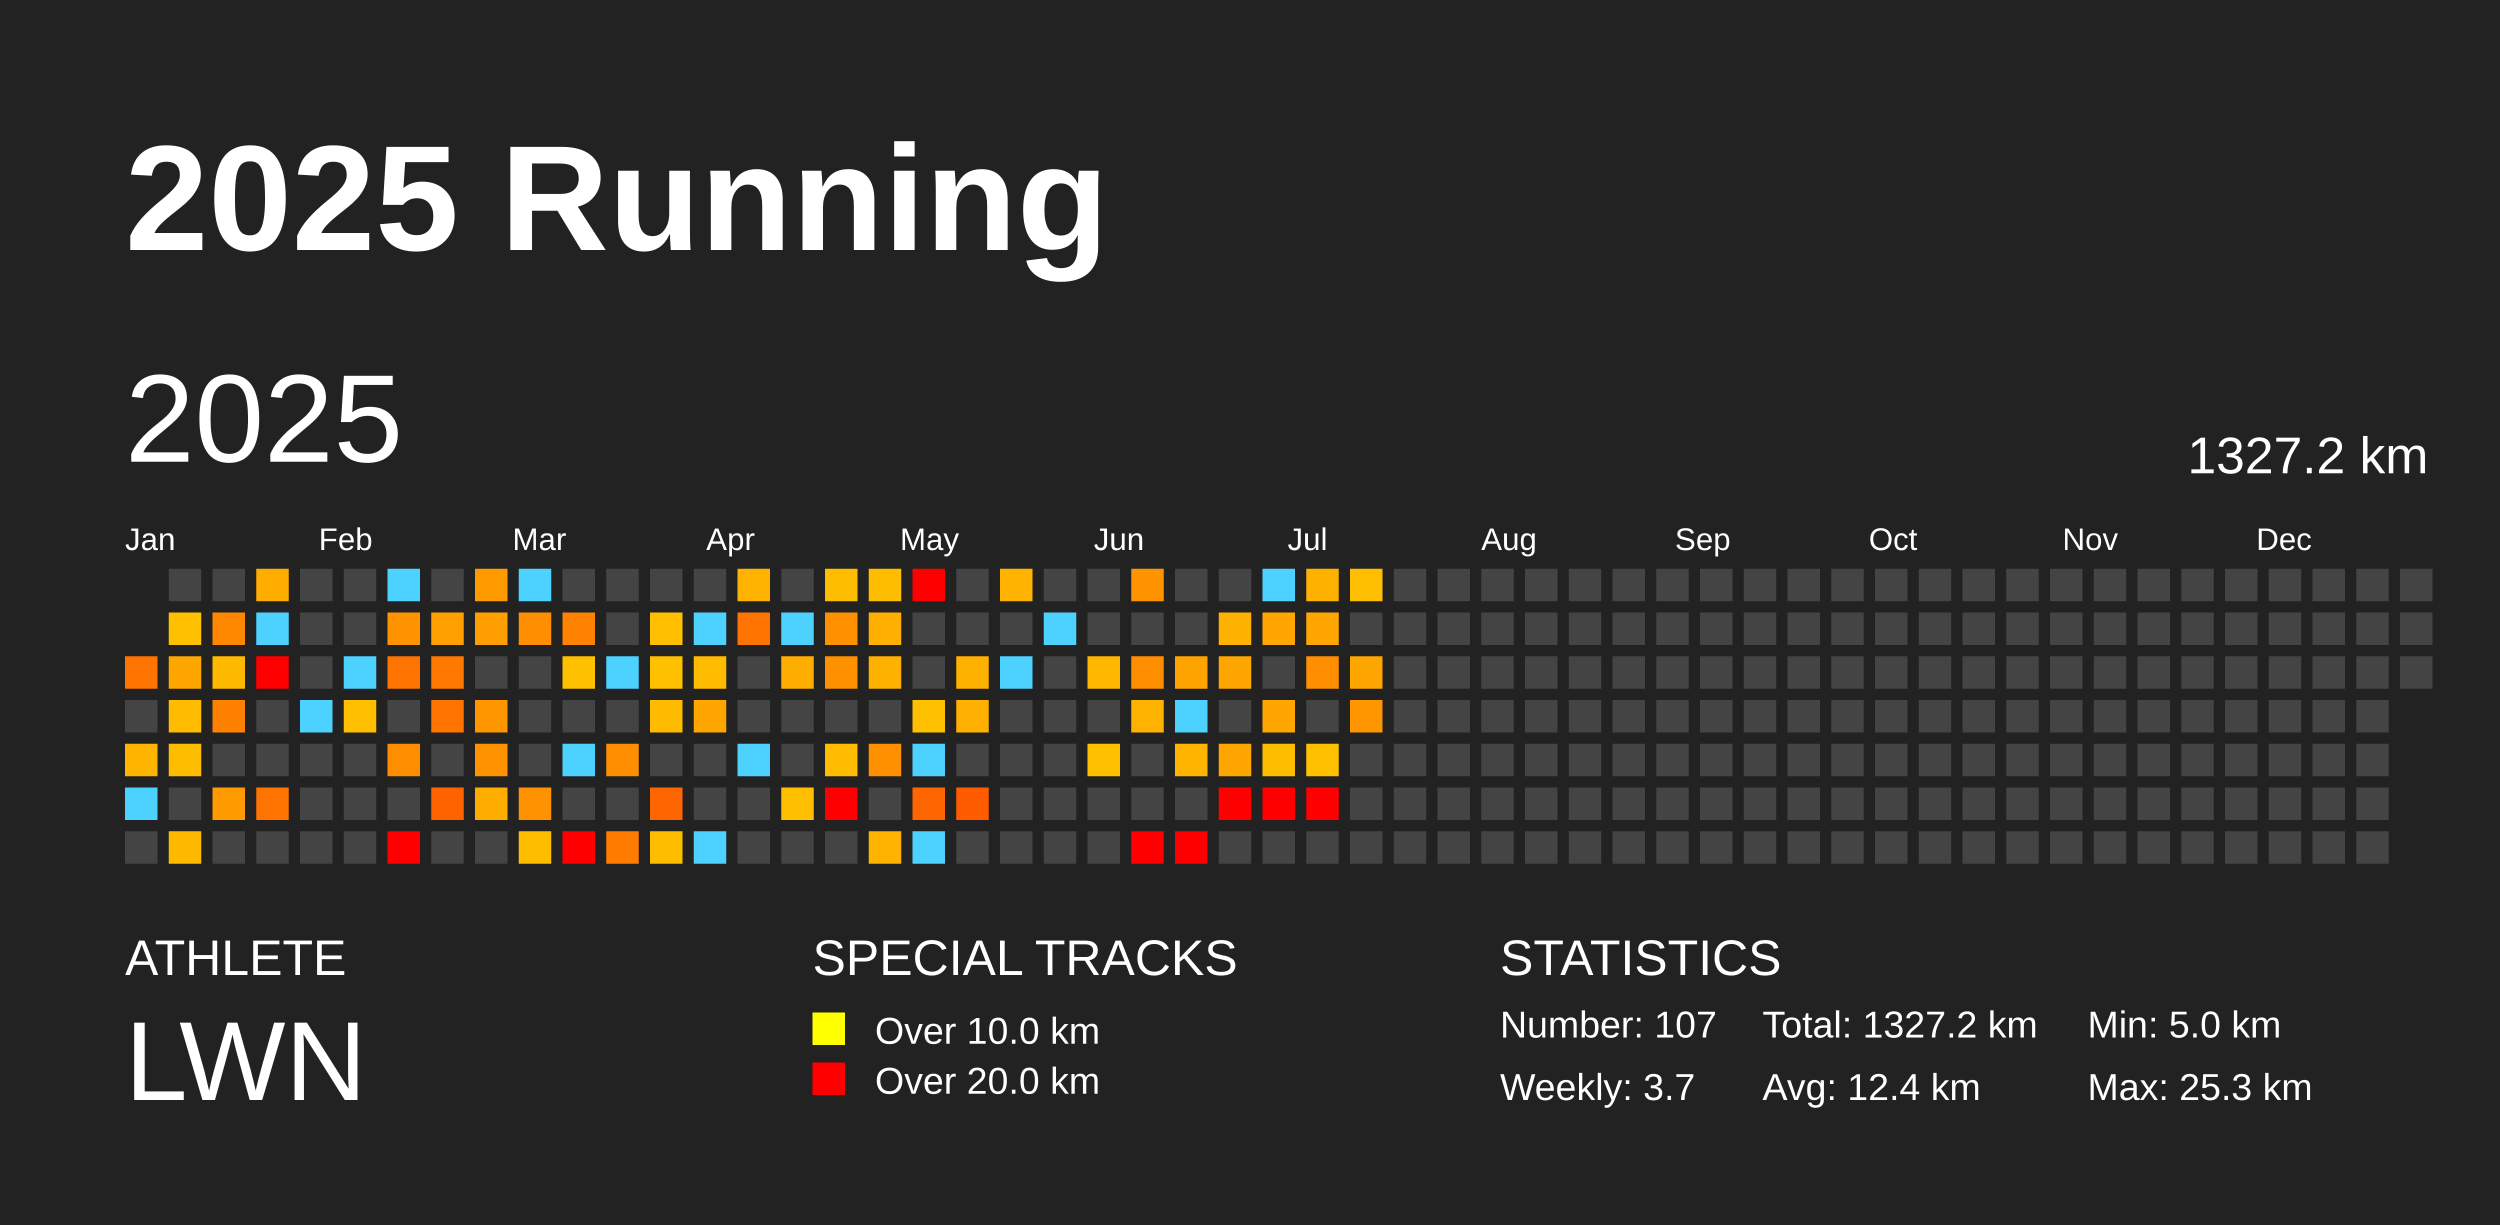
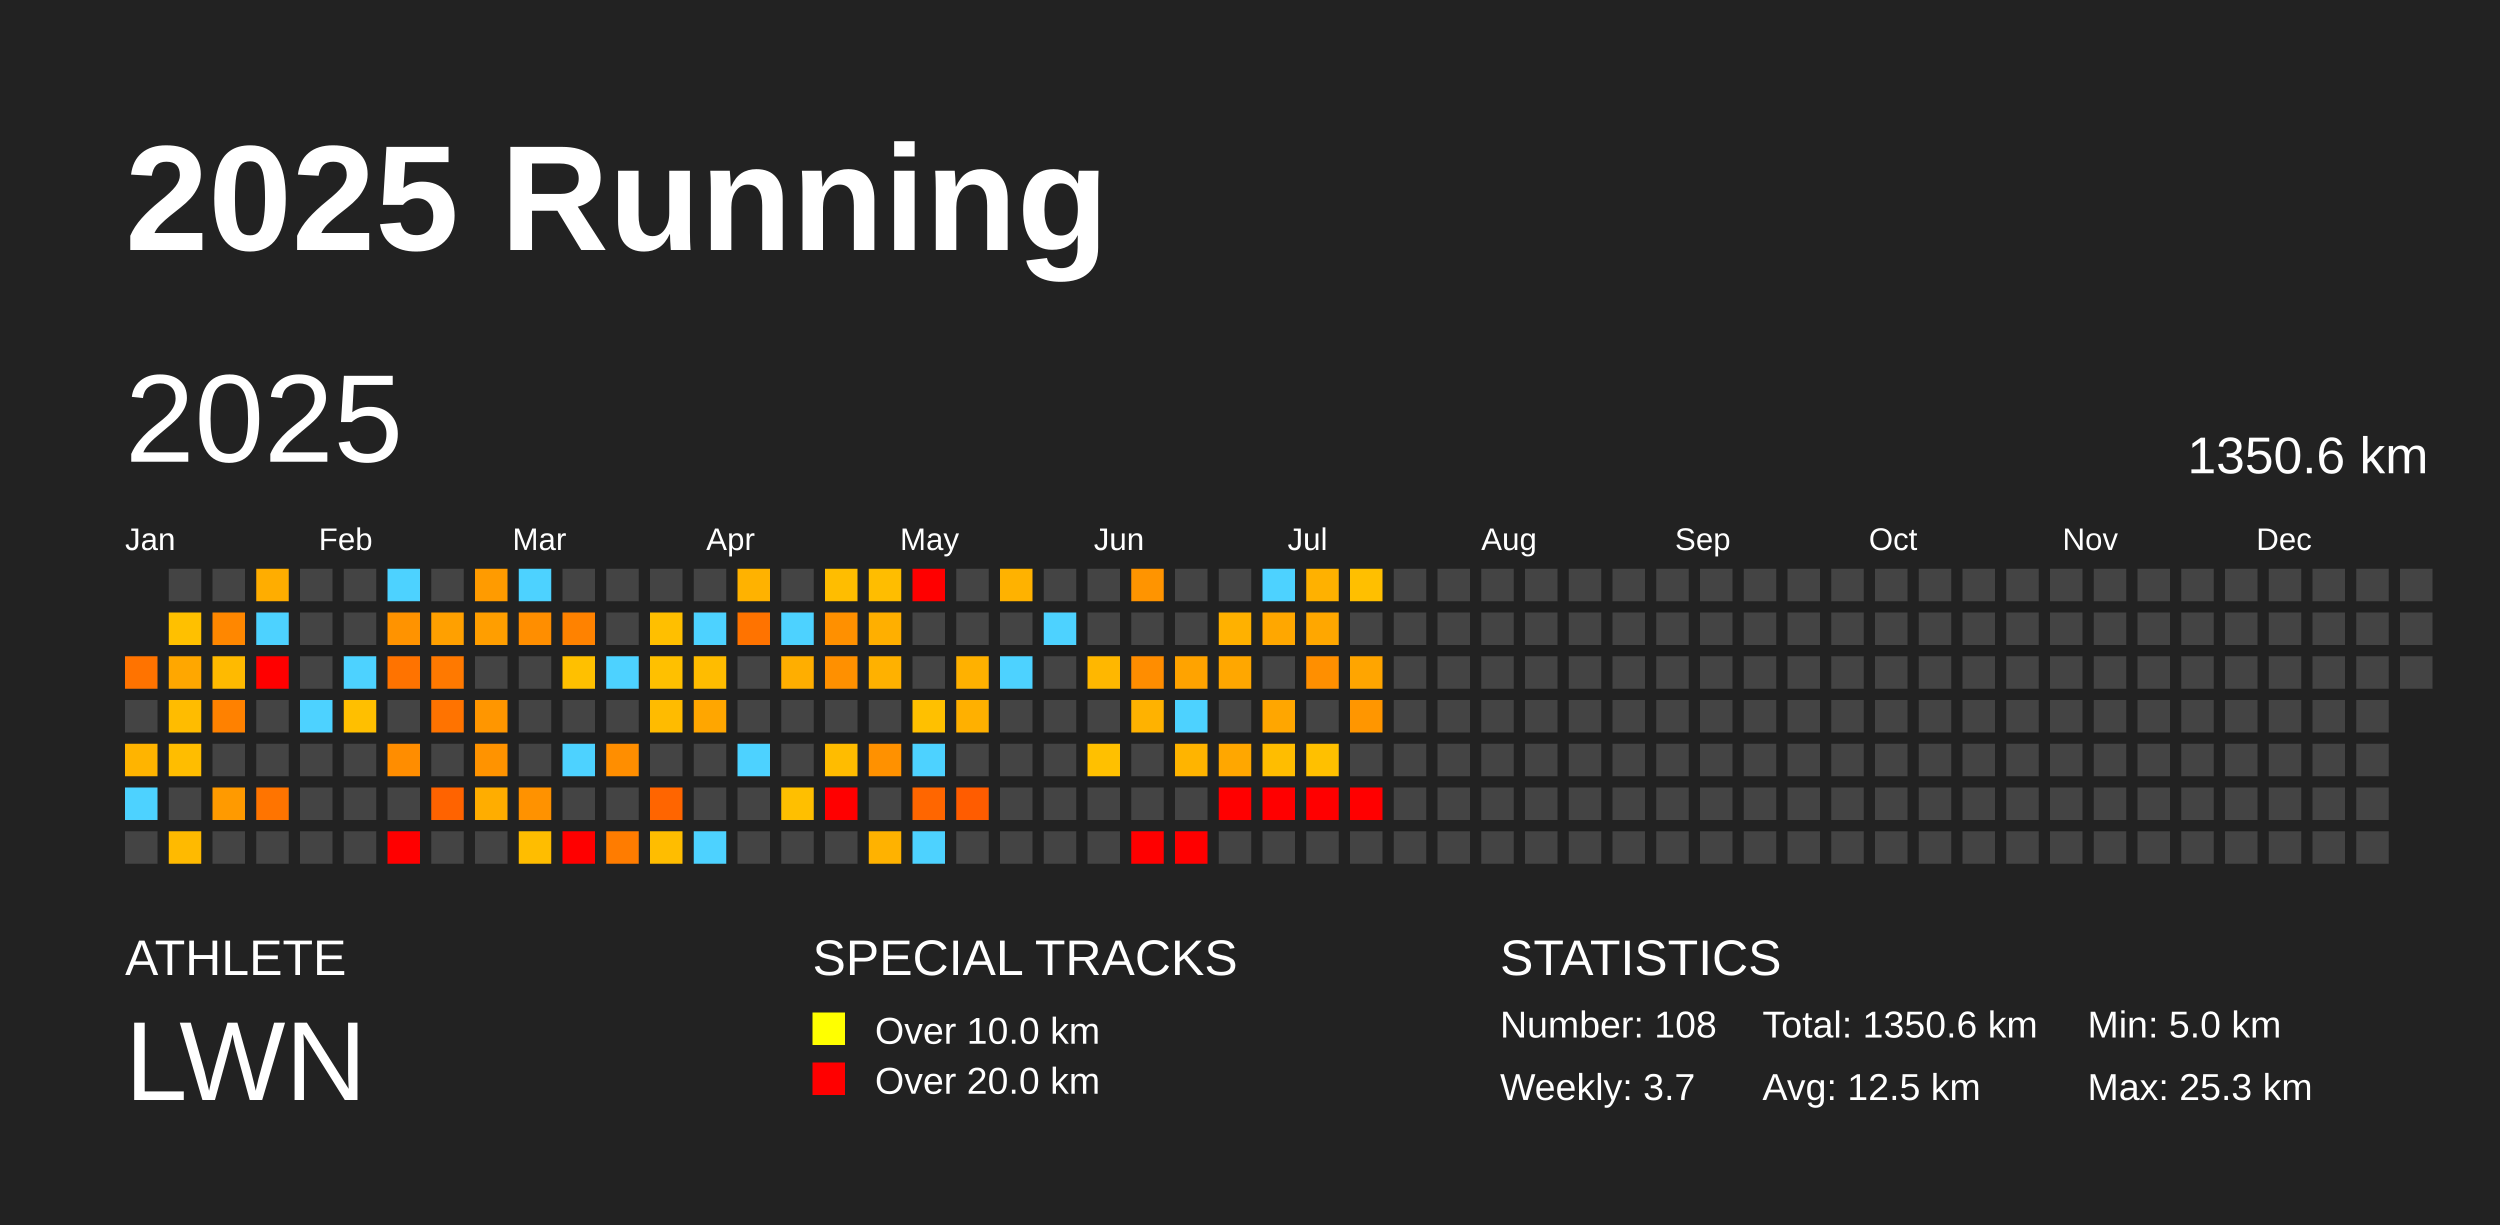
<svg xmlns="http://www.w3.org/2000/svg" baseProfile="full" height="98mm" version="1.1" viewBox="0,0,200,98" width="200mm">
  <defs />
  <rect fill="#222222" height="98" width="200" x="0" y="0" />
  <text fill="#FFFFFF" style="font-size:12px; font-family:Arial; font-weight:bold;" x="10" y="20">2025 Running</text>
  <text fill="#FFFFFF" style="font-size:4px; font-family:Arial" x="10" y="78">ATHLETE</text>
  <text fill="#FFFFFF" style="font-size:9px; font-family:Arial" x="10" y="88">LWN</text>
  <text fill="#FFFFFF" style="font-size:4px; font-family:Arial" x="65" y="78">SPECIAL TRACKS</text>
  <rect fill="yellow" height="2.6" width="2.6" x="65" y="81" />
  <text fill="#FFFFFF" style="font-size:3px; font-family:Arial" x="70" y="83.5">Over 10.0 km</text>
  <rect fill="red" height="2.6" width="2.6" x="65" y="85" />
  <text fill="#FFFFFF" style="font-size:3px; font-family:Arial" x="70" y="87.5">Over 20.0 km</text>
  <text fill="#FFFFFF" style="font-size:4px; font-family:Arial" x="120" y="78">STATISTICS</text>
-   <text fill="#FFFFFF" style="font-size:3px; font-family:Arial" x="120" y="83">Number: 107</text>
+   <text fill="#FFFFFF" style="font-size:3px; font-family:Arial" x="120" y="83">Number: 108</text>
  <text fill="#FFFFFF" style="font-size:3px; font-family:Arial" x="120" y="88">Weekly: 3.7</text>
-   <text fill="#FFFFFF" style="font-size:3px; font-family:Arial" x="141" y="83">Total: 1327.2 km</text>
-   <text fill="#FFFFFF" style="font-size:3px; font-family:Arial" x="141" y="88">Avg: 12.4 km</text>
+   <text fill="#FFFFFF" style="font-size:3px; font-family:Arial" x="141" y="83">Total: 1350.6 km</text>
+   <text fill="#FFFFFF" style="font-size:3px; font-family:Arial" x="141" y="88">Avg: 12.5 km</text>
  <text fill="#FFFFFF" style="font-size:3px; font-family:Arial" x="167" y="83">Min: 5.0 km</text>
  <text fill="#FFFFFF" style="font-size:3px; font-family:Arial" x="167" y="88">Max: 25.3 km</text>
  <text dominant-baseline="hanging" fill="#FFFFFF" style="font-size:10.0px; font-family:Arial;" x="10" y="30">2025</text>
-   <text dominant-baseline="hanging" fill="#FFFFFF" style="font-size:4.125px; font-family:Arial;" x="175" y="35">1327.2 km</text>
+   <text dominant-baseline="hanging" fill="#FFFFFF" style="font-size:4.125px; font-family:Arial;" x="175" y="35">1350.6 km</text>
  <text fill="#FFFFFF" style="font-size:2.5px; font-family:Arial" x="10.0" y="44">Jan</text>
  <text fill="#FFFFFF" style="font-size:2.5px; font-family:Arial" x="25.5" y="44">Feb</text>
  <text fill="#FFFFFF" style="font-size:2.5px; font-family:Arial" x="41.0" y="44">Mar</text>
  <text fill="#FFFFFF" style="font-size:2.5px; font-family:Arial" x="56.5" y="44">Apr</text>
  <text fill="#FFFFFF" style="font-size:2.5px; font-family:Arial" x="72.0" y="44">May</text>
  <text fill="#FFFFFF" style="font-size:2.5px; font-family:Arial" x="87.5" y="44">Jun</text>
  <text fill="#FFFFFF" style="font-size:2.5px; font-family:Arial" x="103.0" y="44">Jul</text>
  <text fill="#FFFFFF" style="font-size:2.5px; font-family:Arial" x="118.5" y="44">Aug</text>
  <text fill="#FFFFFF" style="font-size:2.5px; font-family:Arial" x="134.0" y="44">Sep</text>
  <text fill="#FFFFFF" style="font-size:2.5px; font-family:Arial" x="149.5" y="44">Oct</text>
  <text fill="#FFFFFF" style="font-size:2.5px; font-family:Arial" x="165.0" y="44">Nov</text>
  <text fill="#FFFFFF" style="font-size:2.5px; font-family:Arial" x="180.5" y="44">Dec</text>
  <rect fill="#ff7300" height="2.6" width="2.6" x="10.0" y="52.5" />
  <rect fill="#444444" height="2.6" width="2.6" x="10.0" y="56.0" />
  <rect fill="#ffb400" height="2.6" width="2.6" x="10.0" y="59.5" />
  <rect fill="#4dd2ff" height="2.6" width="2.6" x="10.0" y="63.0" />
  <rect fill="#444444" height="2.6" width="2.6" x="10.0" y="66.5" />
  <rect fill="#444444" height="2.6" width="2.6" x="13.5" y="45.5" />
  <rect fill="#ffc000" height="2.6" width="2.6" x="13.5" y="49.0" />
  <rect fill="#ffa700" height="2.6" width="2.6" x="13.5" y="52.5" />
  <rect fill="#ffbc00" height="2.6" width="2.6" x="13.5" y="56.0" />
  <rect fill="#ffbd00" height="2.6" width="2.6" x="13.5" y="59.5" />
  <rect fill="#444444" height="2.6" width="2.6" x="13.5" y="63.0" />
  <rect fill="#ffba00" height="2.6" width="2.6" x="13.5" y="66.5" />
  <rect fill="#444444" height="2.6" width="2.6" x="17.0" y="45.5" />
  <rect fill="#ff8700" height="2.6" width="2.6" x="17.0" y="49.0" />
  <rect fill="#ffba00" height="2.6" width="2.6" x="17.0" y="52.5" />
  <rect fill="#ff8100" height="2.6" width="2.6" x="17.0" y="56.0" />
  <rect fill="#444444" height="2.6" width="2.6" x="17.0" y="59.5" />
  <rect fill="#ff9a00" height="2.6" width="2.6" x="17.0" y="63.0" />
  <rect fill="#444444" height="2.6" width="2.6" x="17.0" y="66.5" />
  <rect fill="#ffad00" height="2.6" width="2.6" x="20.5" y="45.5" />
  <rect fill="#4dd2ff" height="2.6" width="2.6" x="20.5" y="49.0" />
  <rect fill="red" height="2.6" width="2.6" x="20.5" y="52.5" />
  <rect fill="#444444" height="2.6" width="2.6" x="20.5" y="56.0" />
  <rect fill="#444444" height="2.6" width="2.6" x="20.5" y="59.5" />
  <rect fill="#ff7400" height="2.6" width="2.6" x="20.5" y="63.0" />
  <rect fill="#444444" height="2.6" width="2.6" x="20.5" y="66.5" />
  <rect fill="#444444" height="2.6" width="2.6" x="24.0" y="45.5" />
  <rect fill="#444444" height="2.6" width="2.6" x="24.0" y="49.0" />
  <rect fill="#444444" height="2.6" width="2.6" x="24.0" y="52.5" />
  <rect fill="#4dd2ff" height="2.6" width="2.6" x="24.0" y="56.0" />
  <rect fill="#444444" height="2.6" width="2.6" x="24.0" y="59.5" />
  <rect fill="#444444" height="2.6" width="2.6" x="24.0" y="63.0" />
  <rect fill="#444444" height="2.6" width="2.6" x="24.0" y="66.5" />
  <rect fill="#444444" height="2.6" width="2.6" x="27.5" y="45.5" />
  <rect fill="#444444" height="2.6" width="2.6" x="27.5" y="49.0" />
  <rect fill="#4dd2ff" height="2.6" width="2.6" x="27.5" y="52.5" />
  <rect fill="#ffbf00" height="2.6" width="2.6" x="27.5" y="56.0" />
  <rect fill="#444444" height="2.6" width="2.6" x="27.5" y="59.5" />
  <rect fill="#444444" height="2.6" width="2.6" x="27.5" y="63.0" />
  <rect fill="#444444" height="2.6" width="2.6" x="27.5" y="66.5" />
  <rect fill="#4dd2ff" height="2.6" width="2.6" x="31.0" y="45.5" />
  <rect fill="#ff9300" height="2.6" width="2.6" x="31.0" y="49.0" />
  <rect fill="#ff7300" height="2.6" width="2.6" x="31.0" y="52.5" />
  <rect fill="#444444" height="2.6" width="2.6" x="31.0" y="56.0" />
  <rect fill="#ff8d00" height="2.6" width="2.6" x="31.0" y="59.5" />
  <rect fill="#444444" height="2.6" width="2.6" x="31.0" y="63.0" />
  <rect fill="red" height="2.6" width="2.6" x="31.0" y="66.5" />
  <rect fill="#444444" height="2.6" width="2.6" x="34.5" y="45.5" />
  <rect fill="#ffa000" height="2.6" width="2.6" x="34.5" y="49.0" />
  <rect fill="#ff7900" height="2.6" width="2.6" x="34.5" y="52.5" />
  <rect fill="#ff7300" height="2.6" width="2.6" x="34.5" y="56.0" />
  <rect fill="#444444" height="2.6" width="2.6" x="34.5" y="59.5" />
  <rect fill="#ff6300" height="2.6" width="2.6" x="34.5" y="63.0" />
  <rect fill="#444444" height="2.6" width="2.6" x="34.5" y="66.5" />
  <rect fill="#ff9b00" height="2.6" width="2.6" x="38.0" y="45.5" />
  <rect fill="#ff9e00" height="2.6" width="2.6" x="38.0" y="49.0" />
  <rect fill="#444444" height="2.6" width="2.6" x="38.0" y="52.5" />
  <rect fill="#ff9600" height="2.6" width="2.6" x="38.0" y="56.0" />
  <rect fill="#ff9300" height="2.6" width="2.6" x="38.0" y="59.5" />
  <rect fill="#ffad00" height="2.6" width="2.6" x="38.0" y="63.0" />
  <rect fill="#444444" height="2.6" width="2.6" x="38.0" y="66.5" />
  <rect fill="#4dd2ff" height="2.6" width="2.6" x="41.5" y="45.5" />
  <rect fill="#ff8e00" height="2.6" width="2.6" x="41.5" y="49.0" />
  <rect fill="#444444" height="2.6" width="2.6" x="41.5" y="52.5" />
  <rect fill="#444444" height="2.6" width="2.6" x="41.5" y="56.0" />
  <rect fill="#444444" height="2.6" width="2.6" x="41.5" y="59.5" />
  <rect fill="#ff9200" height="2.6" width="2.6" x="41.5" y="63.0" />
  <rect fill="#ffbd00" height="2.6" width="2.6" x="41.5" y="66.5" />
  <rect fill="#444444" height="2.6" width="2.6" x="45.0" y="45.5" />
  <rect fill="#ff8200" height="2.6" width="2.6" x="45.0" y="49.0" />
  <rect fill="#ffc000" height="2.6" width="2.6" x="45.0" y="52.5" />
  <rect fill="#444444" height="2.6" width="2.6" x="45.0" y="56.0" />
  <rect fill="#4dd2ff" height="2.6" width="2.6" x="45.0" y="59.5" />
  <rect fill="#444444" height="2.6" width="2.6" x="45.0" y="63.0" />
  <rect fill="red" height="2.6" width="2.6" x="45.0" y="66.5" />
  <rect fill="#444444" height="2.6" width="2.6" x="48.5" y="45.5" />
  <rect fill="#444444" height="2.6" width="2.6" x="48.5" y="49.0" />
  <rect fill="#4dd2ff" height="2.6" width="2.6" x="48.5" y="52.5" />
  <rect fill="#444444" height="2.6" width="2.6" x="48.5" y="56.0" />
  <rect fill="#ff8e00" height="2.6" width="2.6" x="48.5" y="59.5" />
  <rect fill="#444444" height="2.6" width="2.6" x="48.5" y="63.0" />
  <rect fill="#ff7c00" height="2.6" width="2.6" x="48.5" y="66.5" />
  <rect fill="#444444" height="2.6" width="2.6" x="52.0" y="45.5" />
  <rect fill="#ffbf00" height="2.6" width="2.6" x="52.0" y="49.0" />
  <rect fill="#ffc000" height="2.6" width="2.6" x="52.0" y="52.5" />
  <rect fill="#ffbb00" height="2.6" width="2.6" x="52.0" y="56.0" />
  <rect fill="#444444" height="2.6" width="2.6" x="52.0" y="59.5" />
  <rect fill="#ff6500" height="2.6" width="2.6" x="52.0" y="63.0" />
  <rect fill="#ffbd00" height="2.6" width="2.6" x="52.0" y="66.5" />
  <rect fill="#444444" height="2.6" width="2.6" x="55.5" y="45.5" />
  <rect fill="#4dd2ff" height="2.6" width="2.6" x="55.5" y="49.0" />
  <rect fill="#ffbc00" height="2.6" width="2.6" x="55.5" y="52.5" />
  <rect fill="#ffa600" height="2.6" width="2.6" x="55.5" y="56.0" />
  <rect fill="#444444" height="2.6" width="2.6" x="55.5" y="59.5" />
  <rect fill="#444444" height="2.6" width="2.6" x="55.5" y="63.0" />
  <rect fill="#4dd2ff" height="2.6" width="2.6" x="55.5" y="66.5" />
  <rect fill="#ffb200" height="2.6" width="2.6" x="59.0" y="45.5" />
  <rect fill="#ff7300" height="2.6" width="2.6" x="59.0" y="49.0" />
  <rect fill="#444444" height="2.6" width="2.6" x="59.0" y="52.5" />
  <rect fill="#444444" height="2.6" width="2.6" x="59.0" y="56.0" />
  <rect fill="#4dd2ff" height="2.6" width="2.6" x="59.0" y="59.5" />
  <rect fill="#444444" height="2.6" width="2.6" x="59.0" y="63.0" />
  <rect fill="#444444" height="2.6" width="2.6" x="59.0" y="66.5" />
  <rect fill="#444444" height="2.6" width="2.6" x="62.5" y="45.5" />
  <rect fill="#4dd2ff" height="2.6" width="2.6" x="62.5" y="49.0" />
  <rect fill="#ffae00" height="2.6" width="2.6" x="62.5" y="52.5" />
  <rect fill="#444444" height="2.6" width="2.6" x="62.5" y="56.0" />
  <rect fill="#444444" height="2.6" width="2.6" x="62.5" y="59.5" />
  <rect fill="#ffbf00" height="2.6" width="2.6" x="62.5" y="63.0" />
  <rect fill="#444444" height="2.6" width="2.6" x="62.5" y="66.5" />
  <rect fill="#ffbd00" height="2.6" width="2.6" x="66.0" y="45.5" />
  <rect fill="#ff9000" height="2.6" width="2.6" x="66.0" y="49.0" />
  <rect fill="#ff9000" height="2.6" width="2.6" x="66.0" y="52.5" />
  <rect fill="#444444" height="2.6" width="2.6" x="66.0" y="56.0" />
  <rect fill="#ffbc00" height="2.6" width="2.6" x="66.0" y="59.5" />
  <rect fill="red" height="2.6" width="2.6" x="66.0" y="63.0" />
  <rect fill="#444444" height="2.6" width="2.6" x="66.0" y="66.5" />
  <rect fill="#ffbd00" height="2.6" width="2.6" x="69.5" y="45.5" />
  <rect fill="#ffaf00" height="2.6" width="2.6" x="69.5" y="49.0" />
  <rect fill="#ffb100" height="2.6" width="2.6" x="69.5" y="52.5" />
  <rect fill="#444444" height="2.6" width="2.6" x="69.5" y="56.0" />
  <rect fill="#ff9100" height="2.6" width="2.6" x="69.5" y="59.5" />
  <rect fill="#444444" height="2.6" width="2.6" x="69.5" y="63.0" />
  <rect fill="#ffb200" height="2.6" width="2.6" x="69.5" y="66.5" />
  <rect fill="red" height="2.6" width="2.6" x="73.0" y="45.5" />
  <rect fill="#444444" height="2.6" width="2.6" x="73.0" y="49.0" />
  <rect fill="#444444" height="2.6" width="2.6" x="73.0" y="52.5" />
  <rect fill="#ffc000" height="2.6" width="2.6" x="73.0" y="56.0" />
  <rect fill="#4dd2ff" height="2.6" width="2.6" x="73.0" y="59.5" />
  <rect fill="#ff6600" height="2.6" width="2.6" x="73.0" y="63.0" />
  <rect fill="#4dd2ff" height="2.6" width="2.6" x="73.0" y="66.5" />
  <rect fill="#444444" height="2.6" width="2.6" x="76.5" y="45.5" />
  <rect fill="#444444" height="2.6" width="2.6" x="76.5" y="49.0" />
  <rect fill="#ffb100" height="2.6" width="2.6" x="76.5" y="52.5" />
  <rect fill="#ffb000" height="2.6" width="2.6" x="76.5" y="56.0" />
  <rect fill="#444444" height="2.6" width="2.6" x="76.5" y="59.5" />
  <rect fill="#ff5c00" height="2.6" width="2.6" x="76.5" y="63.0" />
  <rect fill="#444444" height="2.6" width="2.6" x="76.5" y="66.5" />
  <rect fill="#ffb200" height="2.6" width="2.6" x="80.0" y="45.5" />
  <rect fill="#444444" height="2.6" width="2.6" x="80.0" y="49.0" />
  <rect fill="#4dd2ff" height="2.6" width="2.6" x="80.0" y="52.5" />
  <rect fill="#444444" height="2.6" width="2.6" x="80.0" y="56.0" />
  <rect fill="#444444" height="2.6" width="2.6" x="80.0" y="59.5" />
  <rect fill="#444444" height="2.6" width="2.6" x="80.0" y="63.0" />
  <rect fill="#444444" height="2.6" width="2.6" x="80.0" y="66.5" />
  <rect fill="#444444" height="2.6" width="2.6" x="83.5" y="45.5" />
  <rect fill="#4dd2ff" height="2.6" width="2.6" x="83.5" y="49.0" />
  <rect fill="#444444" height="2.6" width="2.6" x="83.5" y="52.5" />
  <rect fill="#444444" height="2.6" width="2.6" x="83.5" y="56.0" />
  <rect fill="#444444" height="2.6" width="2.6" x="83.5" y="59.5" />
  <rect fill="#444444" height="2.6" width="2.6" x="83.5" y="63.0" />
  <rect fill="#444444" height="2.6" width="2.6" x="83.5" y="66.5" />
  <rect fill="#444444" height="2.6" width="2.6" x="87.0" y="45.5" />
  <rect fill="#444444" height="2.6" width="2.6" x="87.0" y="49.0" />
  <rect fill="#ffb700" height="2.6" width="2.6" x="87.0" y="52.5" />
  <rect fill="#444444" height="2.6" width="2.6" x="87.0" y="56.0" />
  <rect fill="#ffc000" height="2.6" width="2.6" x="87.0" y="59.5" />
  <rect fill="#444444" height="2.6" width="2.6" x="87.0" y="63.0" />
  <rect fill="#444444" height="2.6" width="2.6" x="87.0" y="66.5" />
  <rect fill="#ff9400" height="2.6" width="2.6" x="90.5" y="45.5" />
  <rect fill="#444444" height="2.6" width="2.6" x="90.5" y="49.0" />
  <rect fill="#ff8d00" height="2.6" width="2.6" x="90.5" y="52.5" />
  <rect fill="#ffb200" height="2.6" width="2.6" x="90.5" y="56.0" />
  <rect fill="#444444" height="2.6" width="2.6" x="90.5" y="59.5" />
  <rect fill="#444444" height="2.6" width="2.6" x="90.5" y="63.0" />
  <rect fill="red" height="2.6" width="2.6" x="90.5" y="66.5" />
  <rect fill="#444444" height="2.6" width="2.6" x="94.0" y="45.5" />
  <rect fill="#444444" height="2.6" width="2.6" x="94.0" y="49.0" />
  <rect fill="#ffa300" height="2.6" width="2.6" x="94.0" y="52.5" />
  <rect fill="#4dd2ff" height="2.6" width="2.6" x="94.0" y="56.0" />
  <rect fill="#ffb400" height="2.6" width="2.6" x="94.0" y="59.5" />
  <rect fill="#444444" height="2.6" width="2.6" x="94.0" y="63.0" />
  <rect fill="red" height="2.6" width="2.6" x="94.0" y="66.5" />
  <rect fill="#444444" height="2.6" width="2.6" x="97.5" y="45.5" />
  <rect fill="#ffb100" height="2.6" width="2.6" x="97.5" y="49.0" />
  <rect fill="#ffa700" height="2.6" width="2.6" x="97.5" y="52.5" />
  <rect fill="#444444" height="2.6" width="2.6" x="97.5" y="56.0" />
  <rect fill="#ffa700" height="2.6" width="2.6" x="97.5" y="59.5" />
  <rect fill="red" height="2.6" width="2.6" x="97.5" y="63.0" />
  <rect fill="#444444" height="2.6" width="2.6" x="97.5" y="66.5" />
  <rect fill="#4dd2ff" height="2.6" width="2.6" x="101.0" y="45.5" />
  <rect fill="#ffa700" height="2.6" width="2.6" x="101.0" y="49.0" />
  <rect fill="#444444" height="2.6" width="2.6" x="101.0" y="52.5" />
  <rect fill="#ffa600" height="2.6" width="2.6" x="101.0" y="56.0" />
  <rect fill="#ffbd00" height="2.6" width="2.6" x="101.0" y="59.5" />
  <rect fill="red" height="2.6" width="2.6" x="101.0" y="63.0" />
  <rect fill="#444444" height="2.6" width="2.6" x="101.0" y="66.5" />
  <rect fill="#ffb100" height="2.6" width="2.6" x="104.5" y="45.5" />
  <rect fill="#ffa700" height="2.6" width="2.6" x="104.5" y="49.0" />
  <rect fill="#ff8f00" height="2.6" width="2.6" x="104.5" y="52.5" />
  <rect fill="#444444" height="2.6" width="2.6" x="104.5" y="56.0" />
  <rect fill="#ffc000" height="2.6" width="2.6" x="104.5" y="59.5" />
  <rect fill="red" height="2.6" width="2.6" x="104.5" y="63.0" />
  <rect fill="#444444" height="2.6" width="2.6" x="104.5" y="66.5" />
  <rect fill="#ffbf00" height="2.6" width="2.6" x="108.0" y="45.5" />
  <rect fill="#444444" height="2.6" width="2.6" x="108.0" y="49.0" />
  <rect fill="#ffa500" height="2.6" width="2.6" x="108.0" y="52.5" />
  <rect fill="#ff9600" height="2.6" width="2.6" x="108.0" y="56.0" />
  <rect fill="#444444" height="2.6" width="2.6" x="108.0" y="59.5" />
-   <rect fill="#444444" height="2.6" width="2.6" x="108.0" y="63.0" />
+   <rect fill="red" height="2.6" width="2.6" x="108.0" y="63.0" />
  <rect fill="#444444" height="2.6" width="2.6" x="108.0" y="66.5" />
  <rect fill="#444444" height="2.6" width="2.6" x="111.5" y="45.5" />
  <rect fill="#444444" height="2.6" width="2.6" x="111.5" y="49.0" />
  <rect fill="#444444" height="2.6" width="2.6" x="111.5" y="52.5" />
  <rect fill="#444444" height="2.6" width="2.6" x="111.5" y="56.0" />
  <rect fill="#444444" height="2.6" width="2.6" x="111.5" y="59.5" />
  <rect fill="#444444" height="2.6" width="2.6" x="111.5" y="63.0" />
  <rect fill="#444444" height="2.6" width="2.6" x="111.5" y="66.5" />
  <rect fill="#444444" height="2.6" width="2.6" x="115.0" y="45.5" />
  <rect fill="#444444" height="2.6" width="2.6" x="115.0" y="49.0" />
  <rect fill="#444444" height="2.6" width="2.6" x="115.0" y="52.5" />
  <rect fill="#444444" height="2.6" width="2.6" x="115.0" y="56.0" />
  <rect fill="#444444" height="2.6" width="2.6" x="115.0" y="59.5" />
  <rect fill="#444444" height="2.6" width="2.6" x="115.0" y="63.0" />
  <rect fill="#444444" height="2.6" width="2.6" x="115.0" y="66.5" />
  <rect fill="#444444" height="2.6" width="2.6" x="118.5" y="45.5" />
  <rect fill="#444444" height="2.6" width="2.6" x="118.5" y="49.0" />
  <rect fill="#444444" height="2.6" width="2.6" x="118.5" y="52.5" />
  <rect fill="#444444" height="2.6" width="2.6" x="118.5" y="56.0" />
  <rect fill="#444444" height="2.6" width="2.6" x="118.5" y="59.5" />
  <rect fill="#444444" height="2.6" width="2.6" x="118.5" y="63.0" />
  <rect fill="#444444" height="2.6" width="2.6" x="118.5" y="66.5" />
  <rect fill="#444444" height="2.6" width="2.6" x="122.0" y="45.5" />
  <rect fill="#444444" height="2.6" width="2.6" x="122.0" y="49.0" />
  <rect fill="#444444" height="2.6" width="2.6" x="122.0" y="52.5" />
  <rect fill="#444444" height="2.6" width="2.6" x="122.0" y="56.0" />
  <rect fill="#444444" height="2.6" width="2.6" x="122.0" y="59.5" />
  <rect fill="#444444" height="2.6" width="2.6" x="122.0" y="63.0" />
  <rect fill="#444444" height="2.6" width="2.6" x="122.0" y="66.5" />
  <rect fill="#444444" height="2.6" width="2.6" x="125.5" y="45.5" />
  <rect fill="#444444" height="2.6" width="2.6" x="125.5" y="49.0" />
  <rect fill="#444444" height="2.6" width="2.6" x="125.5" y="52.5" />
  <rect fill="#444444" height="2.6" width="2.6" x="125.5" y="56.0" />
  <rect fill="#444444" height="2.6" width="2.6" x="125.5" y="59.5" />
  <rect fill="#444444" height="2.6" width="2.6" x="125.5" y="63.0" />
  <rect fill="#444444" height="2.6" width="2.6" x="125.5" y="66.5" />
  <rect fill="#444444" height="2.6" width="2.6" x="129.0" y="45.5" />
  <rect fill="#444444" height="2.6" width="2.6" x="129.0" y="49.0" />
  <rect fill="#444444" height="2.6" width="2.6" x="129.0" y="52.5" />
  <rect fill="#444444" height="2.6" width="2.6" x="129.0" y="56.0" />
  <rect fill="#444444" height="2.6" width="2.6" x="129.0" y="59.5" />
  <rect fill="#444444" height="2.6" width="2.6" x="129.0" y="63.0" />
  <rect fill="#444444" height="2.6" width="2.6" x="129.0" y="66.5" />
  <rect fill="#444444" height="2.6" width="2.6" x="132.5" y="45.5" />
  <rect fill="#444444" height="2.6" width="2.6" x="132.5" y="49.0" />
  <rect fill="#444444" height="2.6" width="2.6" x="132.5" y="52.5" />
  <rect fill="#444444" height="2.6" width="2.6" x="132.5" y="56.0" />
  <rect fill="#444444" height="2.6" width="2.6" x="132.5" y="59.5" />
  <rect fill="#444444" height="2.6" width="2.6" x="132.5" y="63.0" />
  <rect fill="#444444" height="2.6" width="2.6" x="132.5" y="66.5" />
  <rect fill="#444444" height="2.6" width="2.6" x="136.0" y="45.5" />
  <rect fill="#444444" height="2.6" width="2.6" x="136.0" y="49.0" />
  <rect fill="#444444" height="2.6" width="2.6" x="136.0" y="52.5" />
  <rect fill="#444444" height="2.6" width="2.6" x="136.0" y="56.0" />
  <rect fill="#444444" height="2.6" width="2.6" x="136.0" y="59.5" />
  <rect fill="#444444" height="2.6" width="2.6" x="136.0" y="63.0" />
  <rect fill="#444444" height="2.6" width="2.6" x="136.0" y="66.5" />
  <rect fill="#444444" height="2.6" width="2.6" x="139.5" y="45.5" />
  <rect fill="#444444" height="2.6" width="2.6" x="139.5" y="49.0" />
  <rect fill="#444444" height="2.6" width="2.6" x="139.5" y="52.5" />
  <rect fill="#444444" height="2.6" width="2.6" x="139.5" y="56.0" />
  <rect fill="#444444" height="2.6" width="2.6" x="139.5" y="59.5" />
  <rect fill="#444444" height="2.6" width="2.6" x="139.5" y="63.0" />
  <rect fill="#444444" height="2.6" width="2.6" x="139.5" y="66.5" />
  <rect fill="#444444" height="2.6" width="2.6" x="143.0" y="45.5" />
  <rect fill="#444444" height="2.6" width="2.6" x="143.0" y="49.0" />
  <rect fill="#444444" height="2.6" width="2.6" x="143.0" y="52.5" />
  <rect fill="#444444" height="2.6" width="2.6" x="143.0" y="56.0" />
  <rect fill="#444444" height="2.6" width="2.6" x="143.0" y="59.5" />
  <rect fill="#444444" height="2.6" width="2.6" x="143.0" y="63.0" />
  <rect fill="#444444" height="2.6" width="2.6" x="143.0" y="66.5" />
  <rect fill="#444444" height="2.6" width="2.6" x="146.5" y="45.5" />
  <rect fill="#444444" height="2.6" width="2.6" x="146.5" y="49.0" />
  <rect fill="#444444" height="2.6" width="2.6" x="146.5" y="52.5" />
  <rect fill="#444444" height="2.6" width="2.6" x="146.5" y="56.0" />
  <rect fill="#444444" height="2.6" width="2.6" x="146.5" y="59.5" />
  <rect fill="#444444" height="2.6" width="2.6" x="146.5" y="63.0" />
  <rect fill="#444444" height="2.6" width="2.6" x="146.5" y="66.5" />
  <rect fill="#444444" height="2.6" width="2.6" x="150.0" y="45.5" />
  <rect fill="#444444" height="2.6" width="2.6" x="150.0" y="49.0" />
  <rect fill="#444444" height="2.6" width="2.6" x="150.0" y="52.5" />
  <rect fill="#444444" height="2.6" width="2.6" x="150.0" y="56.0" />
  <rect fill="#444444" height="2.6" width="2.6" x="150.0" y="59.5" />
  <rect fill="#444444" height="2.6" width="2.6" x="150.0" y="63.0" />
  <rect fill="#444444" height="2.6" width="2.6" x="150.0" y="66.5" />
  <rect fill="#444444" height="2.6" width="2.6" x="153.5" y="45.5" />
  <rect fill="#444444" height="2.6" width="2.6" x="153.5" y="49.0" />
  <rect fill="#444444" height="2.6" width="2.6" x="153.5" y="52.5" />
  <rect fill="#444444" height="2.6" width="2.6" x="153.5" y="56.0" />
  <rect fill="#444444" height="2.6" width="2.6" x="153.5" y="59.5" />
  <rect fill="#444444" height="2.6" width="2.6" x="153.5" y="63.0" />
  <rect fill="#444444" height="2.6" width="2.6" x="153.5" y="66.5" />
  <rect fill="#444444" height="2.6" width="2.6" x="157.0" y="45.5" />
  <rect fill="#444444" height="2.6" width="2.6" x="157.0" y="49.0" />
  <rect fill="#444444" height="2.6" width="2.6" x="157.0" y="52.5" />
  <rect fill="#444444" height="2.6" width="2.6" x="157.0" y="56.0" />
  <rect fill="#444444" height="2.6" width="2.6" x="157.0" y="59.5" />
  <rect fill="#444444" height="2.6" width="2.6" x="157.0" y="63.0" />
  <rect fill="#444444" height="2.6" width="2.6" x="157.0" y="66.5" />
  <rect fill="#444444" height="2.6" width="2.6" x="160.5" y="45.5" />
  <rect fill="#444444" height="2.6" width="2.6" x="160.5" y="49.0" />
  <rect fill="#444444" height="2.6" width="2.6" x="160.5" y="52.5" />
  <rect fill="#444444" height="2.6" width="2.6" x="160.5" y="56.0" />
  <rect fill="#444444" height="2.6" width="2.6" x="160.5" y="59.5" />
  <rect fill="#444444" height="2.6" width="2.6" x="160.5" y="63.0" />
  <rect fill="#444444" height="2.6" width="2.6" x="160.5" y="66.5" />
  <rect fill="#444444" height="2.6" width="2.6" x="164.0" y="45.5" />
  <rect fill="#444444" height="2.6" width="2.6" x="164.0" y="49.0" />
  <rect fill="#444444" height="2.6" width="2.6" x="164.0" y="52.5" />
  <rect fill="#444444" height="2.6" width="2.6" x="164.0" y="56.0" />
  <rect fill="#444444" height="2.6" width="2.6" x="164.0" y="59.5" />
  <rect fill="#444444" height="2.6" width="2.6" x="164.0" y="63.0" />
  <rect fill="#444444" height="2.6" width="2.6" x="164.0" y="66.5" />
  <rect fill="#444444" height="2.6" width="2.6" x="167.5" y="45.5" />
  <rect fill="#444444" height="2.6" width="2.6" x="167.5" y="49.0" />
  <rect fill="#444444" height="2.6" width="2.6" x="167.5" y="52.5" />
  <rect fill="#444444" height="2.6" width="2.6" x="167.5" y="56.0" />
  <rect fill="#444444" height="2.6" width="2.6" x="167.5" y="59.5" />
  <rect fill="#444444" height="2.6" width="2.6" x="167.5" y="63.0" />
  <rect fill="#444444" height="2.6" width="2.6" x="167.5" y="66.5" />
  <rect fill="#444444" height="2.6" width="2.6" x="171.0" y="45.5" />
  <rect fill="#444444" height="2.6" width="2.6" x="171.0" y="49.0" />
  <rect fill="#444444" height="2.6" width="2.6" x="171.0" y="52.5" />
  <rect fill="#444444" height="2.6" width="2.6" x="171.0" y="56.0" />
  <rect fill="#444444" height="2.6" width="2.6" x="171.0" y="59.5" />
  <rect fill="#444444" height="2.6" width="2.6" x="171.0" y="63.0" />
  <rect fill="#444444" height="2.6" width="2.6" x="171.0" y="66.5" />
  <rect fill="#444444" height="2.6" width="2.6" x="174.5" y="45.5" />
  <rect fill="#444444" height="2.6" width="2.6" x="174.5" y="49.0" />
  <rect fill="#444444" height="2.6" width="2.6" x="174.5" y="52.5" />
  <rect fill="#444444" height="2.6" width="2.6" x="174.5" y="56.0" />
  <rect fill="#444444" height="2.6" width="2.6" x="174.5" y="59.5" />
  <rect fill="#444444" height="2.6" width="2.6" x="174.5" y="63.0" />
  <rect fill="#444444" height="2.6" width="2.6" x="174.5" y="66.5" />
  <rect fill="#444444" height="2.6" width="2.6" x="178.0" y="45.5" />
  <rect fill="#444444" height="2.6" width="2.6" x="178.0" y="49.0" />
  <rect fill="#444444" height="2.6" width="2.6" x="178.0" y="52.5" />
  <rect fill="#444444" height="2.6" width="2.6" x="178.0" y="56.0" />
  <rect fill="#444444" height="2.6" width="2.6" x="178.0" y="59.5" />
  <rect fill="#444444" height="2.6" width="2.6" x="178.0" y="63.0" />
  <rect fill="#444444" height="2.6" width="2.6" x="178.0" y="66.5" />
  <rect fill="#444444" height="2.6" width="2.6" x="181.5" y="45.5" />
  <rect fill="#444444" height="2.6" width="2.6" x="181.5" y="49.0" />
  <rect fill="#444444" height="2.6" width="2.6" x="181.5" y="52.5" />
  <rect fill="#444444" height="2.6" width="2.6" x="181.5" y="56.0" />
  <rect fill="#444444" height="2.6" width="2.6" x="181.5" y="59.5" />
  <rect fill="#444444" height="2.6" width="2.6" x="181.5" y="63.0" />
  <rect fill="#444444" height="2.6" width="2.6" x="181.5" y="66.5" />
  <rect fill="#444444" height="2.6" width="2.6" x="185.0" y="45.5" />
  <rect fill="#444444" height="2.6" width="2.6" x="185.0" y="49.0" />
  <rect fill="#444444" height="2.6" width="2.6" x="185.0" y="52.5" />
  <rect fill="#444444" height="2.6" width="2.6" x="185.0" y="56.0" />
  <rect fill="#444444" height="2.6" width="2.6" x="185.0" y="59.5" />
  <rect fill="#444444" height="2.6" width="2.6" x="185.0" y="63.0" />
  <rect fill="#444444" height="2.6" width="2.6" x="185.0" y="66.5" />
  <rect fill="#444444" height="2.6" width="2.6" x="188.5" y="45.5" />
  <rect fill="#444444" height="2.6" width="2.6" x="188.5" y="49.0" />
  <rect fill="#444444" height="2.6" width="2.6" x="188.5" y="52.5" />
  <rect fill="#444444" height="2.6" width="2.6" x="188.5" y="56.0" />
  <rect fill="#444444" height="2.6" width="2.6" x="188.5" y="59.5" />
  <rect fill="#444444" height="2.6" width="2.6" x="188.5" y="63.0" />
  <rect fill="#444444" height="2.6" width="2.6" x="188.5" y="66.5" />
  <rect fill="#444444" height="2.6" width="2.6" x="192.0" y="45.5" />
  <rect fill="#444444" height="2.6" width="2.6" x="192.0" y="49.0" />
  <rect fill="#444444" height="2.6" width="2.6" x="192.0" y="52.5" />
</svg>
